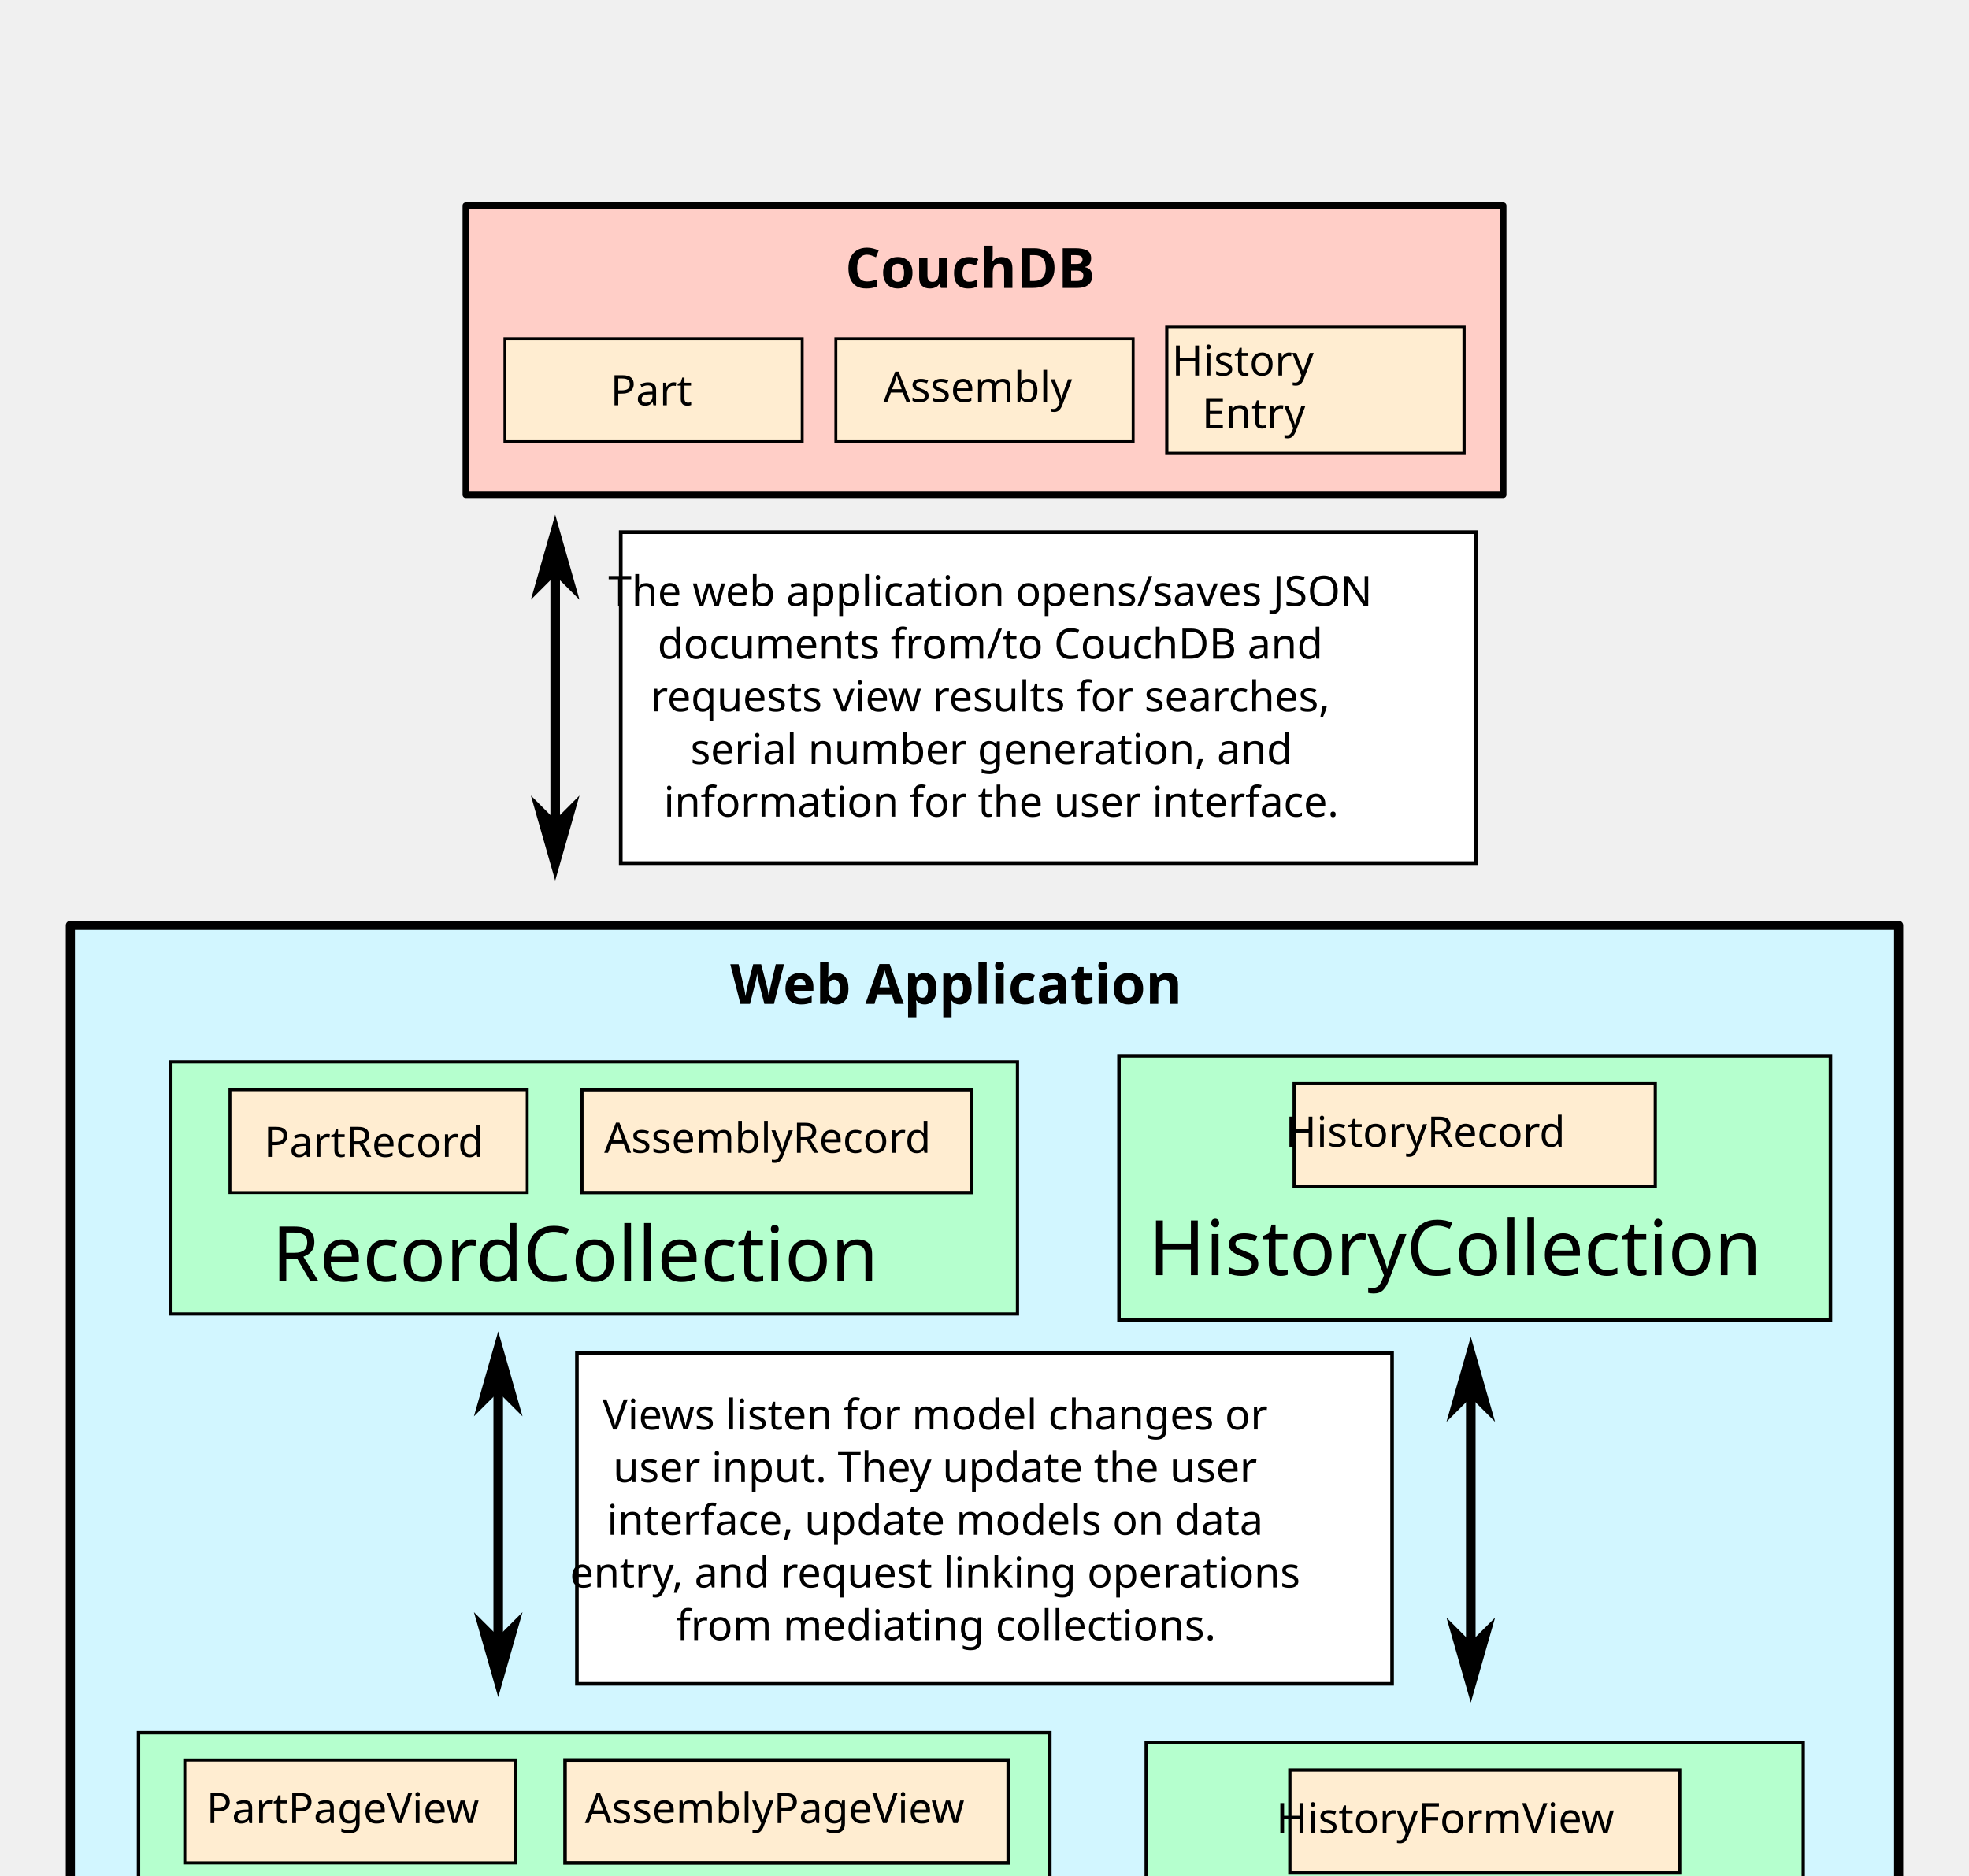
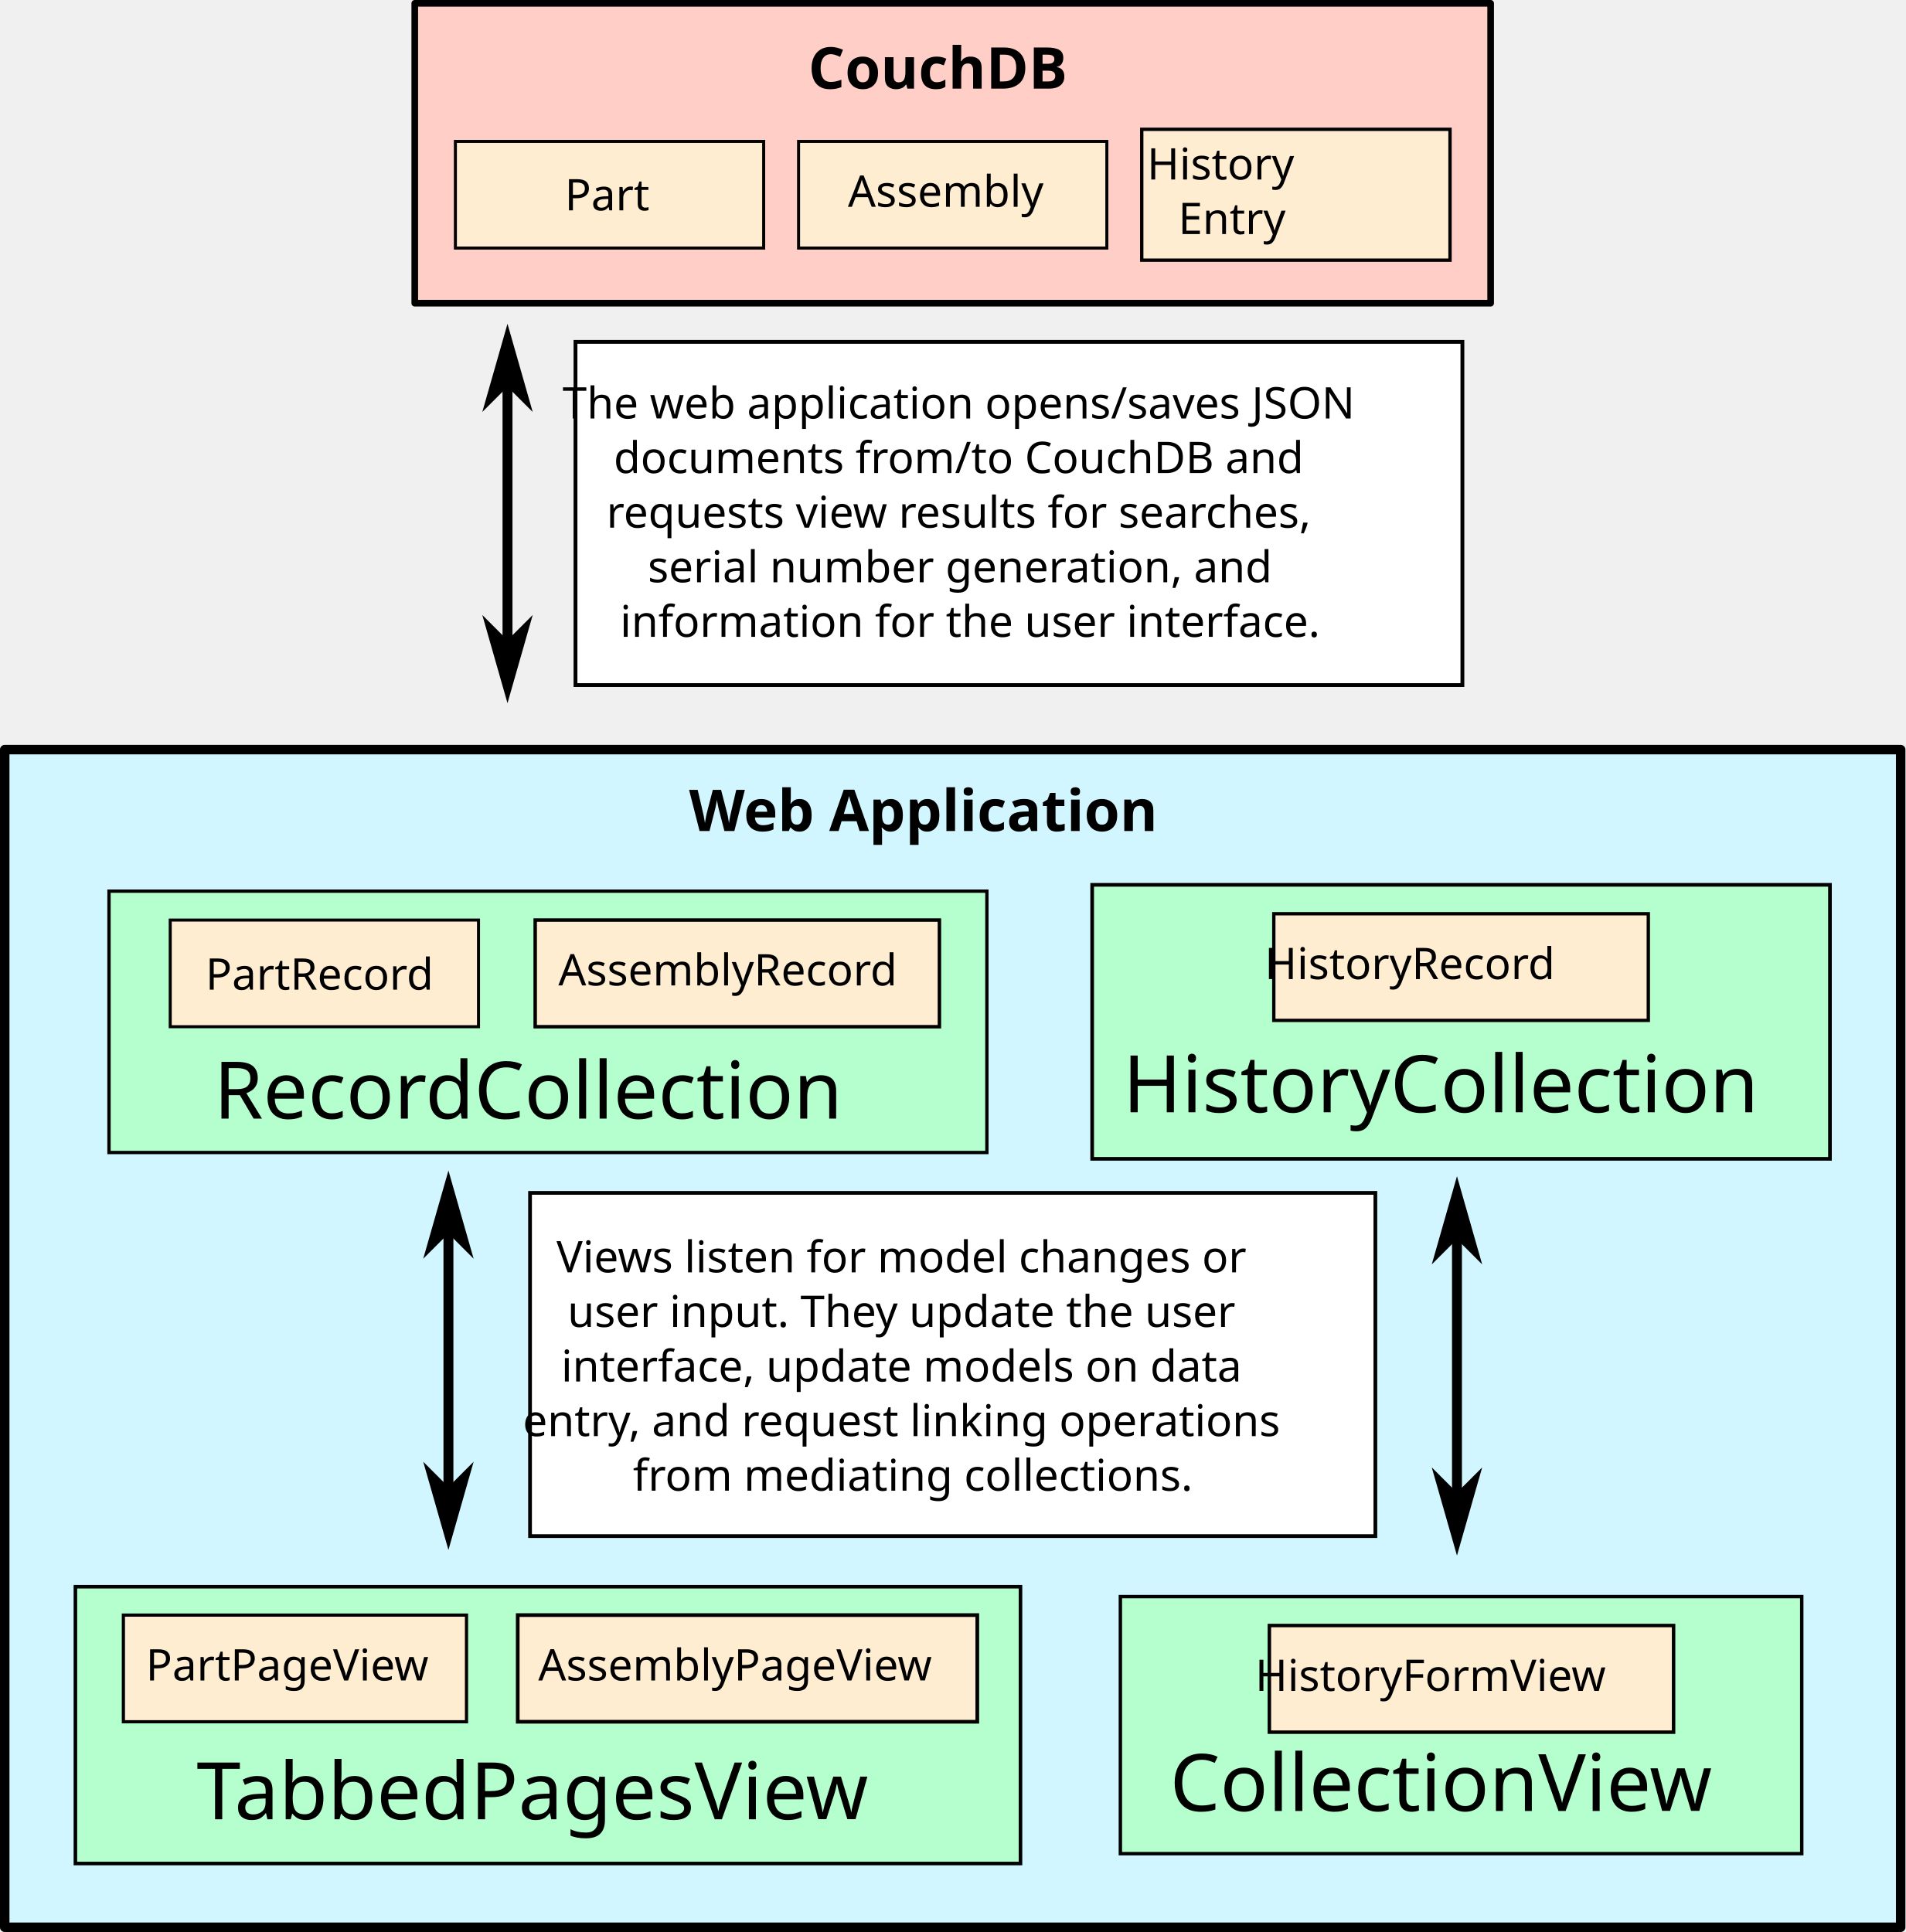
- <svg xmlns="http://www.w3.org/2000/svg" width="1028.496" height="979.563" id="svg2" version="1.1">
+ <svg xmlns="http://www.w3.org/2000/svg" width="959.753" height="973.287" id="svg2" version="1.1">
  <defs id="defs4">
-     <marker orient="auto" refY="0.0" refX="0.0" id="Arrow1Mend" style="overflow:visible;">
-       <path id="path4505" d="M 0.0,0.0 L 5.0,-5.0 L -12.5,0.0 L 5.0,5.0 L 0.0,0.0 z " style="fill-rule:evenodd;stroke:#000000;stroke-width:1.0pt;" transform="scale(0.4) rotate(180) translate(10,0)" />
+     <marker orient="auto" refY="0" refX="0" id="Arrow1Mend" style="overflow:visible">
+       <path id="path4505" d="M 0,0 5,-5 -12.5,0 5,5 0,0 z" style="fill-rule:evenodd;stroke:#000000;stroke-width:1pt" transform="matrix(-0.4,0,0,-0.4,-4,0)" />
    </marker>
-     <marker orient="auto" refY="0.0" refX="0.0" id="Arrow1Mstart" style="overflow:visible">
-       <path id="path4502" d="M 0.0,0.0 L 5.0,-5.0 L -12.5,0.0 L 5.0,5.0 L 0.0,0.0 z " style="fill-rule:evenodd;stroke:#000000;stroke-width:1.0pt" transform="scale(0.4) translate(10,0)" />
+     <marker orient="auto" refY="0" refX="0" id="Arrow1Mstart" style="overflow:visible">
+       <path id="path4502" d="M 0,0 5,-5 -12.5,0 5,5 0,0 z" style="fill-rule:evenodd;stroke:#000000;stroke-width:1pt" transform="matrix(0.4,0,0,0.4,4,0)" />
    </marker>
-     <marker orient="auto" refY="0.0" refX="0.0" id="Arrow1Lstart" style="overflow:visible">
-       <path id="path4496" d="M 0.0,0.0 L 5.0,-5.0 L -12.5,0.0 L 5.0,5.0 L 0.0,0.0 z " style="fill-rule:evenodd;stroke:#000000;stroke-width:1.0pt" transform="scale(0.8) translate(12.5,0)" />
+     <marker orient="auto" refY="0" refX="0" id="Arrow1Lstart" style="overflow:visible">
+       <path id="path4496" d="M 0,0 5,-5 -12.5,0 5,5 0,0 z" style="fill-rule:evenodd;stroke:#000000;stroke-width:1pt" transform="matrix(0.8,0,0,0.8,10,0)" />
    </marker>
    <marker orient="auto" refY="0" refX="0" id="Arrow1Mstart-1" style="overflow:visible">
      <path id="path4502-5" d="M 0,0 5,-5 -12.5,0 5,5 0,0 z" style="fill-rule:evenodd;stroke:#000000;stroke-width:1pt" transform="matrix(0.4,0,0,0.4,4,0)" />
    </marker>
    <marker orient="auto" refY="0" refX="0" id="Arrow1Mend-2" style="overflow:visible">
      <path id="path4505-1" d="M 0,0 5,-5 -12.5,0 5,5 0,0 z" style="fill-rule:evenodd;stroke:#000000;stroke-width:1pt" transform="matrix(-0.4,0,0,-0.4,-4,0)" />
    </marker>
    <marker orient="auto" refY="0" refX="0" id="Arrow1Mstart-2" style="overflow:visible">
      <path id="path4502-4" d="M 0,0 5,-5 -12.5,0 5,5 0,0 z" style="fill-rule:evenodd;stroke:#000000;stroke-width:1pt" transform="matrix(0.4,0,0,0.4,4,0)" />
    </marker>
    <marker orient="auto" refY="0" refX="0" id="Arrow1Mend-0" style="overflow:visible">
      <path id="path4505-6" d="M 0,0 5,-5 -12.5,0 5,5 0,0 z" style="fill-rule:evenodd;stroke:#000000;stroke-width:1pt" transform="matrix(-0.4,0,0,-0.4,-4,0)" />
    </marker>
    <marker orient="auto" refY="0" refX="0" id="Arrow1Mstart-6" style="overflow:visible">
      <path id="path4502-43" d="M 0,0 5,-5 -12.5,0 5,5 0,0 z" style="fill-rule:evenodd;stroke:#000000;stroke-width:1pt" transform="matrix(0.4,0,0,0.4,4,0)" />
    </marker>
    <marker orient="auto" refY="0" refX="0" id="Arrow1Mend-4" style="overflow:visible">
      <path id="path4505-4" d="M 0,0 5,-5 -12.5,0 5,5 0,0 z" style="fill-rule:evenodd;stroke:#000000;stroke-width:1pt" transform="matrix(-0.4,0,0,-0.4,-4,0)" />
    </marker>
  </defs>
-   <g id="layer1" transform="translate(155.6709,-49.15168)">
+   <g id="layer1" transform="translate(121.2991,-154.8946)">
    <text xml:space="preserve" style="font-size:40px;font-style:normal;font-weight:normal;line-height:125%;letter-spacing:0px;word-spacing:0px;fill:#000000;fill-opacity:1;stroke:none;font-family:Sans" x="127.143" y="200.934" id="text3004">
      <tspan id="tspan3006" x="127.143" y="200.934" style="font-size:32px;font-style:normal;font-variant:normal;font-weight:normal;font-stretch:normal;text-align:start;line-height:125%;writing-mode:lr-tb;text-anchor:start;font-family:Sans;-inkscape-font-specification:Sans" />
      <tspan x="127.143" y="240.934" style="font-size:32px;font-style:normal;font-variant:normal;font-weight:normal;font-stretch:normal;text-align:start;line-height:125%;writing-mode:lr-tb;text-anchor:start;font-family:Sans;-inkscape-font-specification:Sans" id="tspan3008" />
    </text>
    <g id="g4336" transform="translate(86.08742,0)">
      <rect y="156.566" x="1.53" height="151.066" width="541.921" id="rect2985" style="fill:#ffcec7;fill-opacity:1;stroke:#000000;stroke-width:3.344;stroke-linejoin:round;stroke-miterlimit:4;stroke-opacity:1;stroke-dasharray:none" />
      <text id="text2987" y="199.55" x="199.725" style="font-size:29.03px;font-style:normal;font-variant:normal;font-weight:bold;font-stretch:normal;text-align:start;line-height:125%;letter-spacing:0px;word-spacing:0px;writing-mode:lr-tb;text-anchor:start;fill:#000000;fill-opacity:1;stroke:none;font-family:Sans;-inkscape-font-specification:Sans Bold" xml:space="preserve">
        <tspan y="199.55" x="199.725" id="tspan2989">CouchDB</tspan>
      </text>
      <g transform="translate(-2.124896,0)" id="g4321">
        <g id="g4316" transform="translate(-8.285714,90)">
          <rect style="fill:#ffedd1;fill-opacity:1;stroke:#000000;stroke-width:1.522;stroke-miterlimit:4;stroke-opacity:1;stroke-dasharray:none" id="rect2991-0-53-5-4" width="155.277" height="53.733" x="32.405" y="136.134" />
          <text id="text3010" y="170.864" x="87.49" style="font-size:22px;font-style:normal;font-variant:normal;font-weight:normal;font-stretch:normal;text-align:start;line-height:125%;letter-spacing:0px;word-spacing:0px;writing-mode:lr-tb;text-anchor:start;fill:#000000;fill-opacity:1;stroke:none;font-family:Sans;-inkscape-font-specification:Sans" xml:space="preserve">
            <tspan y="170.864" x="87.49" id="tspan3012">Part</tspan>
          </text>
        </g>
        <g id="g4311" transform="translate(-9.714303,92.85716)">
          <rect style="fill:#ffedd1;fill-opacity:1;stroke:#000000;stroke-width:1.522;stroke-miterlimit:4;stroke-opacity:1;stroke-dasharray:none" id="rect2991-0-53-5-4-8" width="155.277" height="53.733" x="206.691" y="133.277" />
          <text id="text3010-3" y="166.213" x="231.547" style="font-size:22px;font-style:normal;font-variant:normal;font-weight:normal;font-stretch:normal;text-align:start;line-height:125%;letter-spacing:0px;word-spacing:0px;writing-mode:lr-tb;text-anchor:start;fill:#000000;fill-opacity:1;stroke:none;font-family:Sans;-inkscape-font-specification:Sans" xml:space="preserve">
            <tspan y="166.213" x="231.547" id="tspan3012-9">Assembly</tspan>
          </text>
        </g>
        <g id="g4305" transform="translate(11.71429,84.28572)">
          <rect style="fill:#ffedd1;fill-opacity:1;stroke:#000000;stroke-width:1.686;stroke-miterlimit:4;stroke-opacity:1;stroke-dasharray:none" id="rect2991-0-53-5-4-87" width="155.277" height="65.923" x="358.119" y="135.753" />
          <text id="text3010-3-2" y="161.034" x="435.006" style="font-size:22px;font-style:normal;font-variant:normal;font-weight:normal;font-stretch:normal;text-align:center;line-height:125%;letter-spacing:0px;word-spacing:0px;writing-mode:lr-tb;text-anchor:middle;fill:#000000;fill-opacity:1;stroke:none;font-family:Sans;-inkscape-font-specification:Sans" xml:space="preserve">
            <tspan y="161.034" x="435.006" id="tspan3012-9-4">History</tspan>
            <tspan id="tspan3073" y="188.534" x="435.006">Entry</tspan>
          </text>
        </g>
      </g>
    </g>
    <flowRoot xml:space="preserve" id="flowRoot3160" style="font-size:40px;font-style:normal;font-weight:normal;line-height:125%;letter-spacing:0px;word-spacing:0px;fill:#000000;fill-opacity:1;stroke:none;font-family:Sans">
      <flowRegion id="flowRegion3162">
        <rect id="rect3164" width="64.286" height="40" x="-181.429" y="722.362" />
      </flowRegion>
      <flowPara id="flowPara3166" />
    </flowRoot>
    <rect style="fill:#d2f6ff;fill-opacity:1;stroke:#000000;stroke-width:4.769;stroke-linejoin:round;stroke-miterlimit:4;stroke-opacity:1;stroke-dasharray:none" id="rect2985-7" width="954.983" height="593.276" x="-118.914" y="532.521" />
    <text xml:space="preserve" style="font-size:29.03px;font-style:normal;font-variant:normal;font-weight:bold;font-stretch:normal;text-align:start;line-height:125%;letter-spacing:0px;word-spacing:0px;writing-mode:lr-tb;text-anchor:start;fill:#000000;fill-opacity:1;stroke:none;font-family:Sans;-inkscape-font-specification:Sans Bold" x="225.797" y="573.55" id="text2987-7">
      <tspan id="tspan2989-3" x="225.797" y="573.55">Web Application</tspan>
    </text>
    <g id="g4092" transform="translate(30.77666,121.4703)">
      <rect y="482.362" x="-97.171" height="131.663" width="442.191" id="rect3156" style="fill:#b5ffce;fill-opacity:1;stroke:#000000;stroke-width:1.674;stroke-miterlimit:4;stroke-opacity:1;stroke-dasharray:none" />
      <g transform="translate(12,0)" id="g4059">
        <rect style="fill:#ffedd1;fill-opacity:1;stroke:#000000;stroke-width:1.522;stroke-miterlimit:4;stroke-opacity:1;stroke-dasharray:none" id="rect2991-0-53-5" width="155.277" height="53.733" x="-78.331" y="496.924" />
        <text xml:space="preserve" style="font-size:22px;font-style:normal;font-variant:normal;font-weight:normal;font-stretch:normal;text-align:start;line-height:125%;letter-spacing:0px;word-spacing:0px;writing-mode:lr-tb;text-anchor:start;fill:#000000;fill-opacity:1;stroke:none;font-family:Sans;-inkscape-font-specification:Sans" x="-60.543" y="531.992" id="text3010-6">
          <tspan id="tspan3012-3" x="-60.543" y="531.992">PartRecord</tspan>
        </text>
      </g>
      <g transform="translate(-10,-1.750305)" id="g4064">
        <rect style="fill:#ffedd1;fill-opacity:1;stroke:#000000;stroke-width:1.743;stroke-miterlimit:4;stroke-opacity:1;stroke-dasharray:none" id="rect2991-0-53" width="203.605" height="53.733" x="127.501" y="498.674" />
        <text xml:space="preserve" style="font-size:22px;font-style:normal;font-variant:normal;font-weight:normal;font-stretch:normal;text-align:start;line-height:125%;letter-spacing:0px;word-spacing:0px;writing-mode:lr-tb;text-anchor:start;fill:#000000;fill-opacity:1;stroke:none;font-family:Sans;-inkscape-font-specification:Sans" x="139.166" y="531.61" id="text3010-3-5">
          <tspan id="tspan3012-9-2" x="139.166" y="531.61">AssemblyRecord</tspan>
        </text>
      </g>
      <text id="text3168" y="596.934" x="-44.406" style="font-size:40px;font-style:normal;font-weight:normal;line-height:125%;letter-spacing:0px;word-spacing:0px;fill:#000000;fill-opacity:1;stroke:none;font-family:Sans" xml:space="preserve">
        <tspan y="596.934" x="-44.406" id="tspan3170">RecordCollection</tspan>
      </text>
    </g>
    <g id="g4105" transform="translate(-14.48172,122.5714)">
      <rect y="478.076" x="443.302" height="138.032" width="371.63" id="rect3158" style="fill:#b5ffce;fill-opacity:1;stroke:#000000;stroke-width:1.842;stroke-miterlimit:4;stroke-opacity:1;stroke-dasharray:none" />
      <g transform="translate(65.91893,0)" id="g4054">
        <rect style="fill:#ffedd1;fill-opacity:1;stroke:#000000;stroke-width:1.678;stroke-miterlimit:4;stroke-opacity:1;stroke-dasharray:none" id="rect2991-0-53-8" width="188.637" height="53.733" x="468.879" y="492.638" />
        <text xml:space="preserve" style="font-size:22px;font-style:normal;font-variant:normal;font-weight:normal;font-stretch:normal;text-align:center;line-height:125%;letter-spacing:0px;word-spacing:0px;writing-mode:lr-tb;text-anchor:middle;fill:#000000;fill-opacity:1;stroke:none;font-family:Sans;-inkscape-font-specification:Sans" x="563.117" y="525.574" id="text3010-3-2-5">
          <tspan x="563.117" y="525.574" id="tspan3073-6">HistoryRecord</tspan>
        </text>
      </g>
      <text id="text3172" y="592.648" x="458.755" style="font-size:40px;font-style:normal;font-weight:normal;line-height:125%;letter-spacing:0px;word-spacing:0px;fill:#000000;fill-opacity:1;stroke:none;font-family:Sans" xml:space="preserve">
        <tspan y="592.648" x="458.755" id="tspan3174">HistoryCollection</tspan>
      </text>
    </g>
    <g id="g4079" transform="translate(10.02108,237.5992)">
      <rect y="716.648" x="-93.343" height="139.433" width="476.046" id="rect3156-9" style="fill:#b5ffce;fill-opacity:1;stroke:#000000;stroke-width:1.788;stroke-miterlimit:4;stroke-opacity:1;stroke-dasharray:none" />
      <g transform="translate(2,-0.2761841)" id="g4069">
        <rect style="fill:#ffedd1;fill-opacity:1;stroke:#000000;stroke-width:1.606;stroke-miterlimit:4;stroke-opacity:1;stroke-dasharray:none" id="rect2991-0-53-5-6" width="172.832" height="53.733" x="-71.173" y="731.21" />
        <text xml:space="preserve" style="font-size:22px;font-style:normal;font-variant:normal;font-weight:normal;font-stretch:normal;text-align:start;line-height:125%;letter-spacing:0px;word-spacing:0px;writing-mode:lr-tb;text-anchor:start;fill:#000000;fill-opacity:1;stroke:none;font-family:Sans;-inkscape-font-specification:Sans" x="-59.855" y="764.146" id="text3010-6-9">
          <tspan id="tspan3012-3-3" x="-59.855" y="764.146">PartPageView</tspan>
        </text>
      </g>
      <g id="g4074">
        <rect style="fill:#ffedd1;fill-opacity:1;stroke:#000000;stroke-width:1.859;stroke-miterlimit:4;stroke-opacity:1;stroke-dasharray:none" id="rect2991-0-53-9" width="231.483" height="53.733" x="129.457" y="730.934" />
        <text xml:space="preserve" style="font-size:22px;font-style:normal;font-variant:normal;font-weight:normal;font-stretch:normal;text-align:start;line-height:125%;letter-spacing:0px;word-spacing:0px;writing-mode:lr-tb;text-anchor:start;fill:#000000;fill-opacity:1;stroke:none;font-family:Sans;-inkscape-font-specification:Sans" x="139.812" y="763.87" id="text3010-3-5-2">
          <tspan id="tspan3012-9-2-3" x="139.812" y="763.87">AssemblyPageView</tspan>
        </text>
      </g>
      <text id="text3168-6" y="833.791" x="-32.303" style="font-size:40px;font-style:normal;font-weight:normal;line-height:125%;letter-spacing:0px;word-spacing:0px;fill:#000000;fill-opacity:1;stroke:none;font-family:Sans" xml:space="preserve">
        <tspan y="833.791" x="-32.303" id="tspan3170-1">TabbedPagesView</tspan>
      </text>
    </g>
    <g id="g4114" transform="translate(-21.22334,254)">
      <rect y="705.219" x="464.251" height="129.489" width="343.215" id="rect3158-1" style="fill:#b5ffce;fill-opacity:1;stroke:#000000;stroke-width:1.714;stroke-miterlimit:4;stroke-opacity:1;stroke-dasharray:none" />
      <rect y="719.781" x="539.303" height="53.733" width="203.605" id="rect2991-0-53-8-8" style="fill:#ffedd1;fill-opacity:1;stroke:#000000;stroke-width:1.743;stroke-miterlimit:4;stroke-opacity:1;stroke-dasharray:none" />
      <text id="text3010-3-2-5-4" y="752.717" x="640.493" style="font-size:22px;font-style:normal;font-variant:normal;font-weight:normal;font-stretch:normal;text-align:center;line-height:125%;letter-spacing:0px;word-spacing:0px;writing-mode:lr-tb;text-anchor:middle;fill:#000000;fill-opacity:1;stroke:none;font-family:Sans;-inkscape-font-specification:Sans" xml:space="preserve">
        <tspan id="tspan3073-6-4" y="752.717" x="640.493">HistoryFormView</tspan>
      </text>
      <text id="text3172-2" y="813.219" x="489.179" style="font-size:40px;font-style:normal;font-weight:normal;line-height:125%;letter-spacing:0px;word-spacing:0px;fill:#000000;fill-opacity:1;stroke:none;font-family:Sans" xml:space="preserve">
        <tspan y="813.219" x="489.179" id="tspan3174-9">CollectionView</tspan>
      </text>
    </g>
    <path style="fill:none;stroke:#000000;stroke-width:5;stroke-linecap:butt;stroke-linejoin:miter;stroke-miterlimit:4;stroke-opacity:1;stroke-dasharray:none;marker-start:url(#Arrow1Mstart);marker-end:url(#Arrow1Mend)" d="m 134.329,499.286 c 0,-171.429 0,-171.429 0,-171.429" id="path4490-1-0" />
    <path style="fill:none;stroke:#000000;stroke-width:5;stroke-linecap:butt;stroke-linejoin:miter;stroke-miterlimit:4;stroke-opacity:1;stroke-dasharray:none;marker-start:url(#Arrow1Mstart);marker-end:url(#Arrow1Mend)" d="m 104.577,925.858 c 0,-171.429 0,-171.429 0,-171.429" id="path4490" />
    <path style="fill:none;stroke:#000000;stroke-width:5;stroke-linecap:butt;stroke-linejoin:miter;stroke-miterlimit:4;stroke-opacity:1;stroke-dasharray:none;marker-start:url(#Arrow1Mstart);marker-end:url(#Arrow1Mend)" d="m 612.577,928.715 c 0,-171.429 0,-171.429 0,-171.429" id="path4490-1" />
    <g id="g5459" transform="translate(2.28e-6,0)">
      <rect style="fill:#ffffff;fill-opacity:1;stroke:#000000;stroke-width:1.883;stroke-miterlimit:4;stroke-opacity:1;stroke-dasharray:none" id="rect3156-0" width="425.791" height="172.904" x="145.682" y="755.834" />
      <text id="text5370" y="795.858" x="358.513" style="font-size:22px;font-style:normal;font-variant:normal;font-weight:normal;font-stretch:normal;text-align:center;line-height:125%;letter-spacing:0px;word-spacing:0px;writing-mode:lr-tb;text-anchor:middle;fill:#000000;fill-opacity:1;stroke:none;font-family:Sans;-inkscape-font-specification:Sans" xml:space="preserve">
        <tspan id="tspan5374" y="795.858" x="358.513">Views listen for model changes or</tspan>
        <tspan id="tspan5378" y="823.358" x="358.513">user input. They update the user</tspan>
        <tspan id="tspan5382" y="850.858" x="358.513">interface, update models on data</tspan>
        <tspan id="tspan5388" y="878.358" x="358.513">entry, and request linking operations</tspan>
        <tspan id="tspan5384" y="905.858" x="358.513">from mediating collections.</tspan>
      </text>
    </g>
    <g id="g5459-2" transform="translate(-178.534,-47.85714)">
      <g id="g5597" transform="translate(0,-5.142842)">
        <rect y="380.12" x="347.11" height="172.904" width="446.733" id="rect3156-0-8" style="fill:#ffffff;fill-opacity:1;stroke:#000000;stroke-width:1.929;stroke-miterlimit:4;stroke-opacity:1;stroke-dasharray:none" />
        <text xml:space="preserve" style="font-size:22px;font-style:normal;font-variant:normal;font-weight:normal;font-stretch:normal;text-align:center;line-height:125%;letter-spacing:0px;word-spacing:0px;writing-mode:lr-tb;text-anchor:middle;fill:#000000;fill-opacity:1;stroke:none;font-family:Sans;-inkscape-font-specification:Sans" x="571.588" y="418.715" id="text5370-5">
          <tspan x="571.588" y="418.715" id="tspan5384-4">The web application opens/saves JSON</tspan>
          <tspan x="571.588" y="446.215" id="tspan5541">documents from/to CouchDB and</tspan>
          <tspan x="571.588" y="473.715" id="tspan5543">requests view results for searches,</tspan>
          <tspan x="575.09" y="501.215" id="tspan5545">serial number generation, and </tspan>
          <tspan x="571.588" y="528.715" id="tspan5547">information for the user interface.</tspan>
        </text>
      </g>
    </g>
  </g>
</svg>
